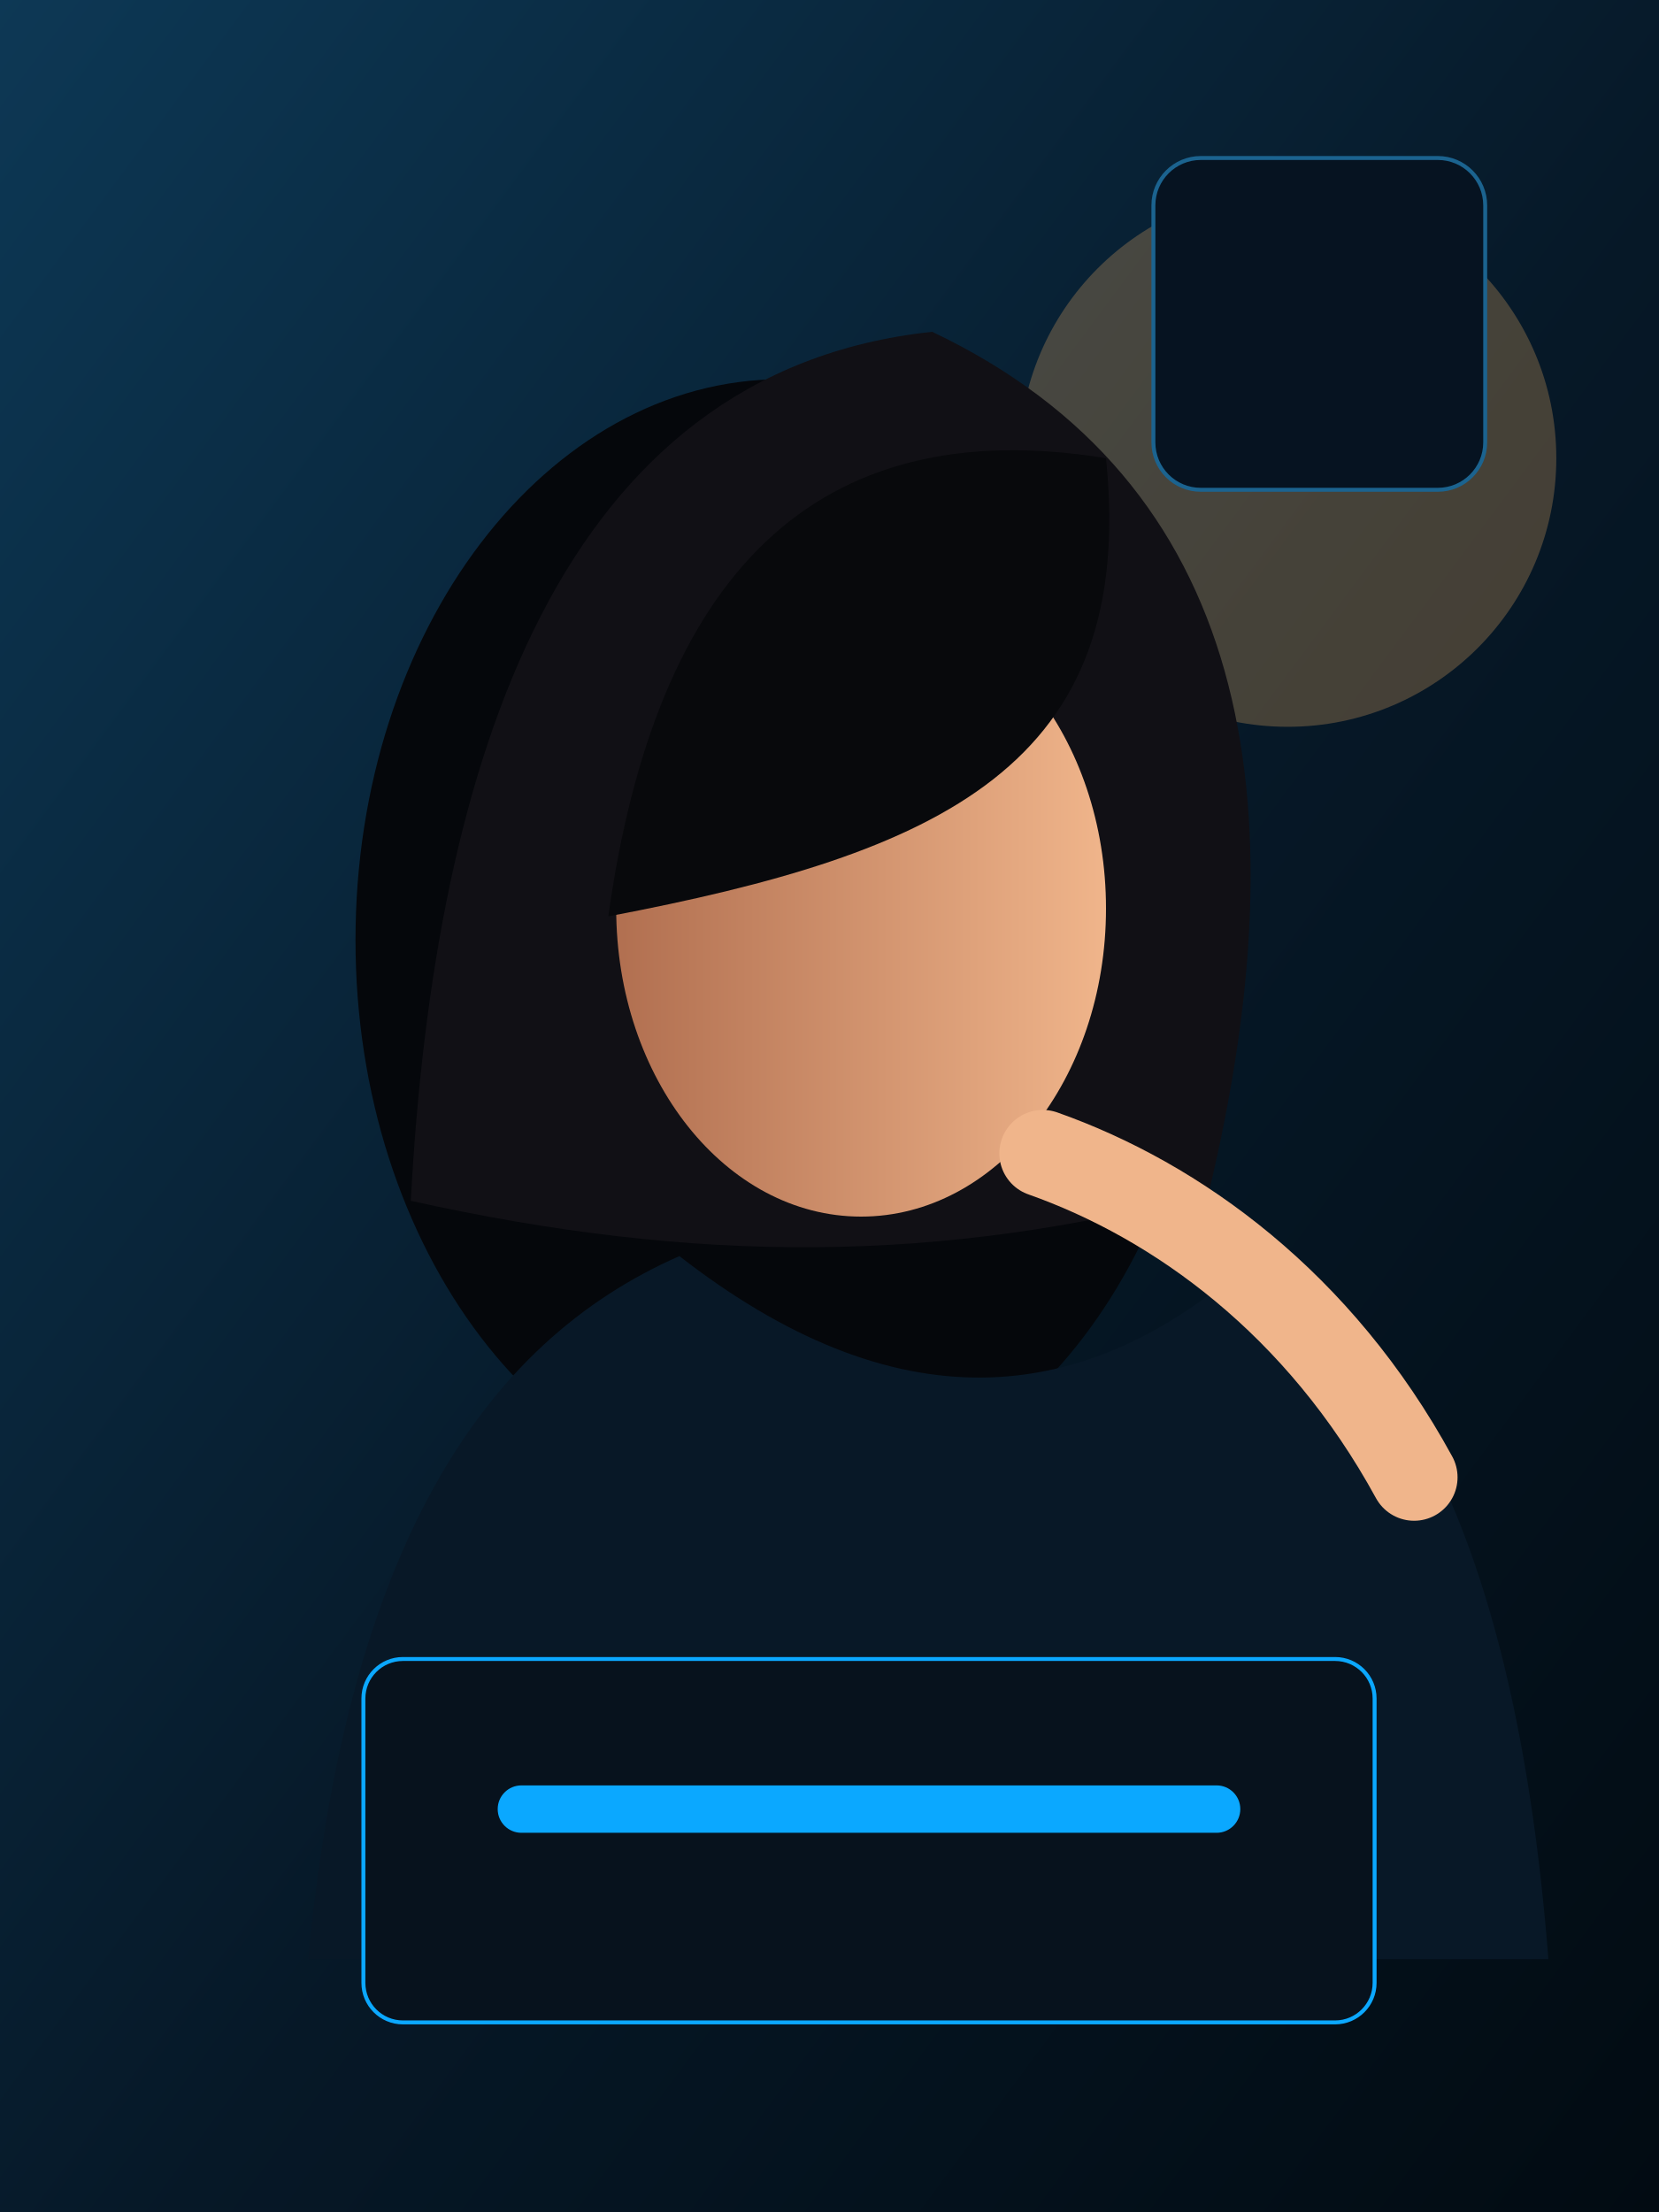
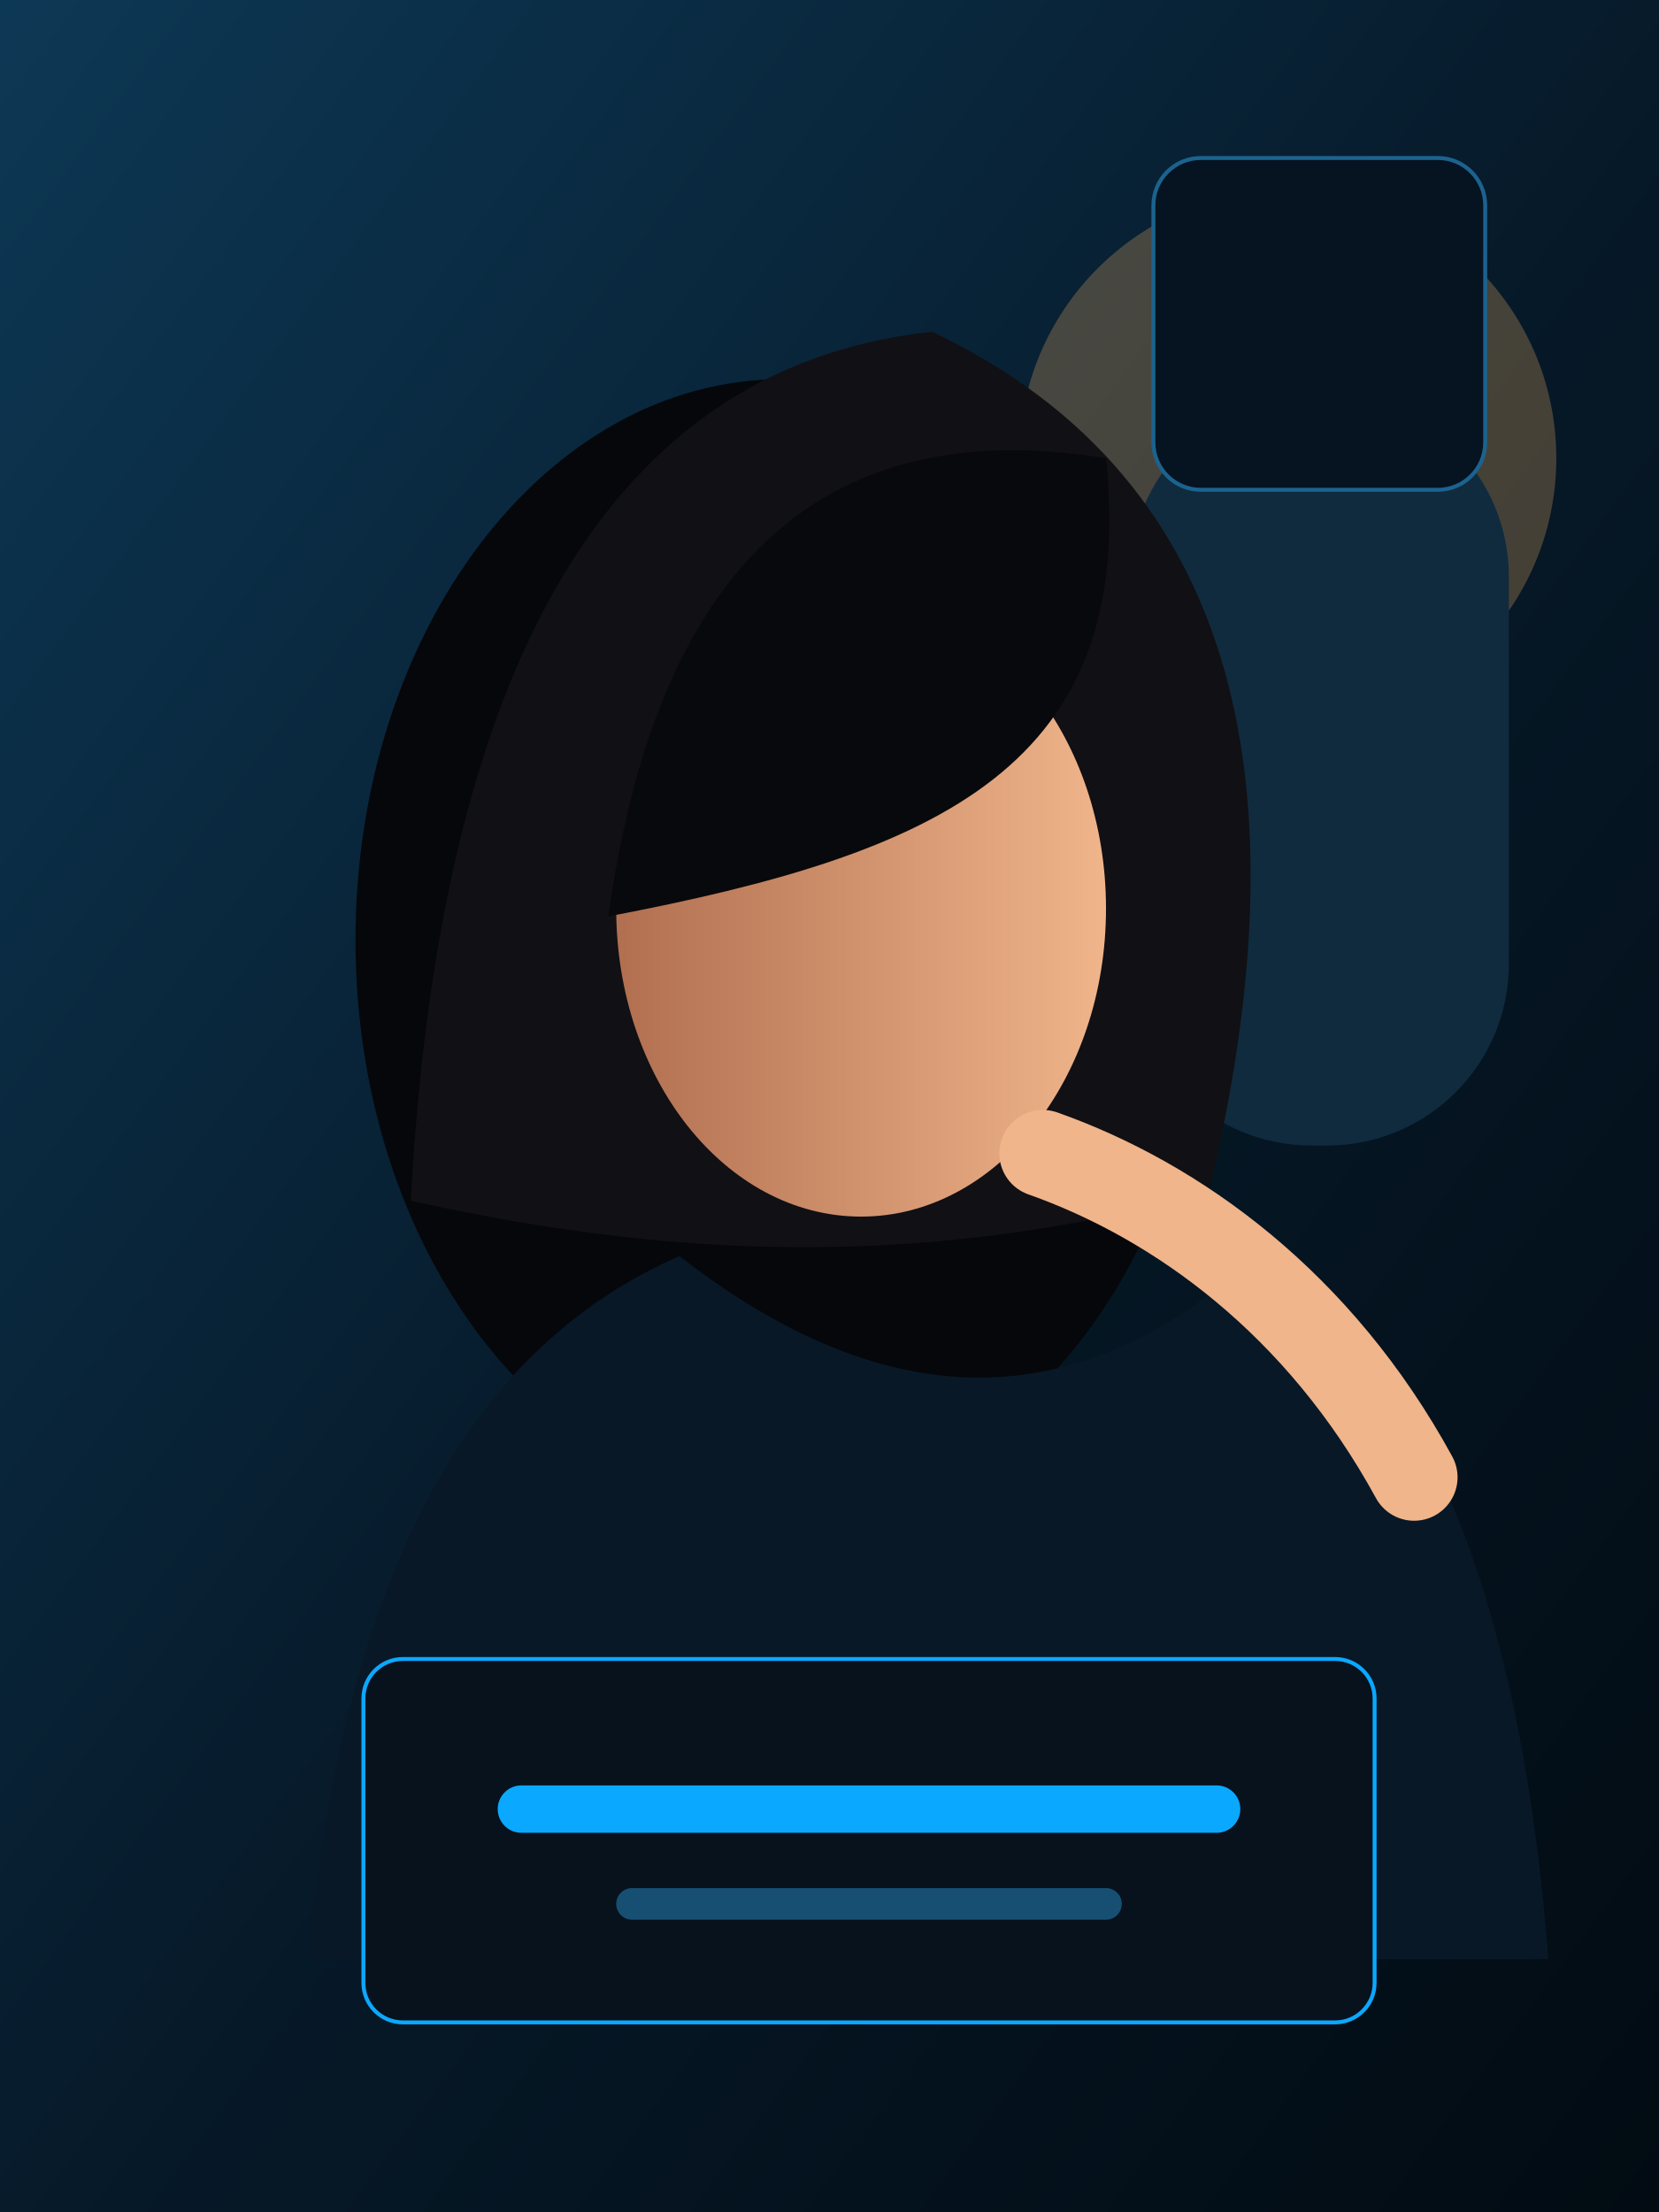
- <svg xmlns="http://www.w3.org/2000/svg" viewBox="0 0 420 560">
+ <svg xmlns="http://www.w3.org/2000/svg" viewBox="0 0 420 560" role="img" aria-label="Ilustração de Monica Ribeiro em ambiente de trabalho">
  <defs>
    <linearGradient id="g" x1="0" x2="1" y1="0" y2="1">
      <stop stop-color="#0d3855" />
      <stop offset=".55" stop-color="#061827" />
      <stop offset="1" stop-color="#020b12" />
    </linearGradient>
-     <linearGradient id="s" x1="0" x2="1">
+     <linearGradient id="skin" x1="0" x2="1">
      <stop stop-color="#b16f50" />
      <stop offset="1" stop-color="#f0b58b" />
    </linearGradient>
  </defs>
  <rect width="420" height="560" fill="url(#g)" />
  <circle cx="326" cy="116" r="68" fill="#dba15f" opacity=".3" />
+   <rect x="286" y="100" width="96" height="190" rx="46" fill="#102b3d" />
  <rect x="292" y="40" width="84" height="84" rx="12" fill="#061321" stroke="#1b638f" />
  <ellipse cx="198" cy="238" rx="108" ry="142" fill="#05070b" />
  <path d="M104 304c6-112 38-210 132-220 80 38 94 118 70 218-68 18-130 18-202 2z" fill="#111015" />
-   <ellipse cx="218" cy="230" rx="62" ry="78" fill="url(#s)" />
+   <ellipse cx="218" cy="230" rx="62" ry="78" fill="url(#skin)" />
  <path d="M154 232c12-86 52-128 126-116 8 78-42 100-126 116z" fill="#08090c" />
  <path d="M172 318c54 42 102 40 146 0 38 24 66 76 74 178H78c10-104 44-156 94-178z" fill="#081827" />
  <path d="M264 292c34 12 70 38 94 82" fill="none" stroke="#f0b58b" stroke-width="22" stroke-linecap="round" />
  <rect x="92" y="420" width="256" height="92" rx="10" fill="#07121d" stroke="#0ba8ff" />
  <rect x="126" y="452" width="188" height="12" rx="6" fill="#0ba8ff" />
+   <rect x="156" y="478" width="128" height="8" rx="4" fill="#174f73" />
</svg>
